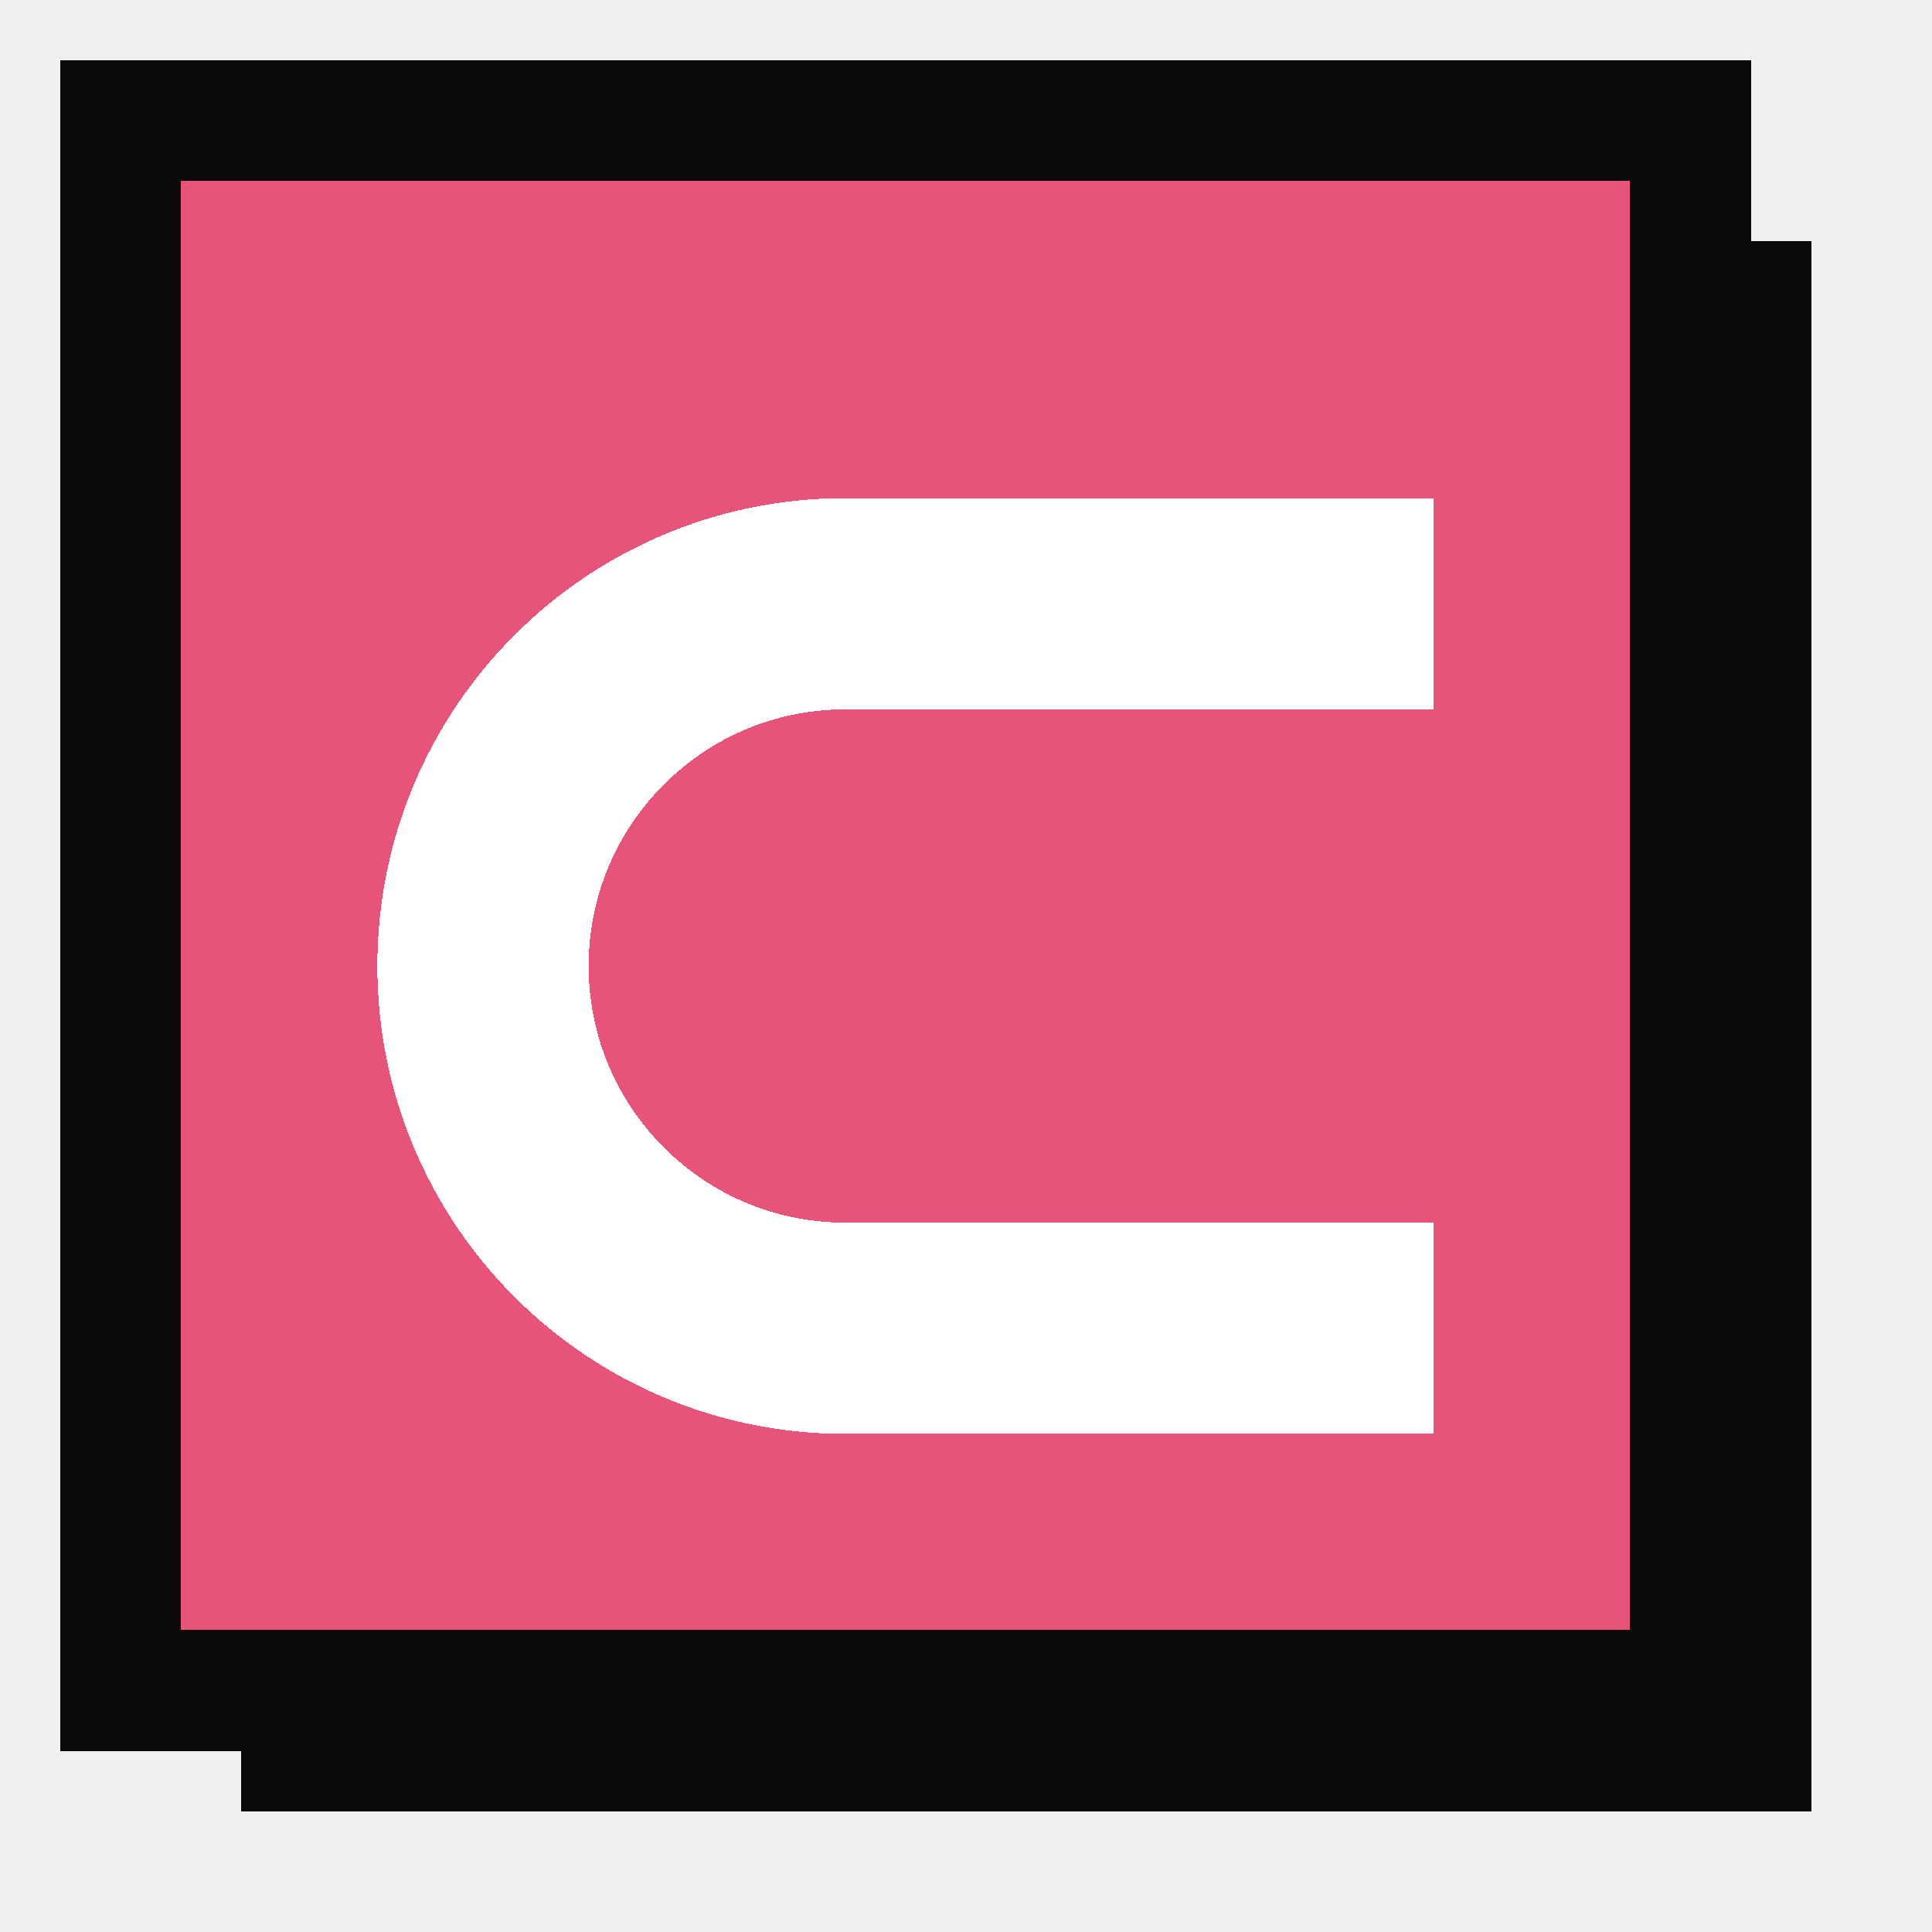
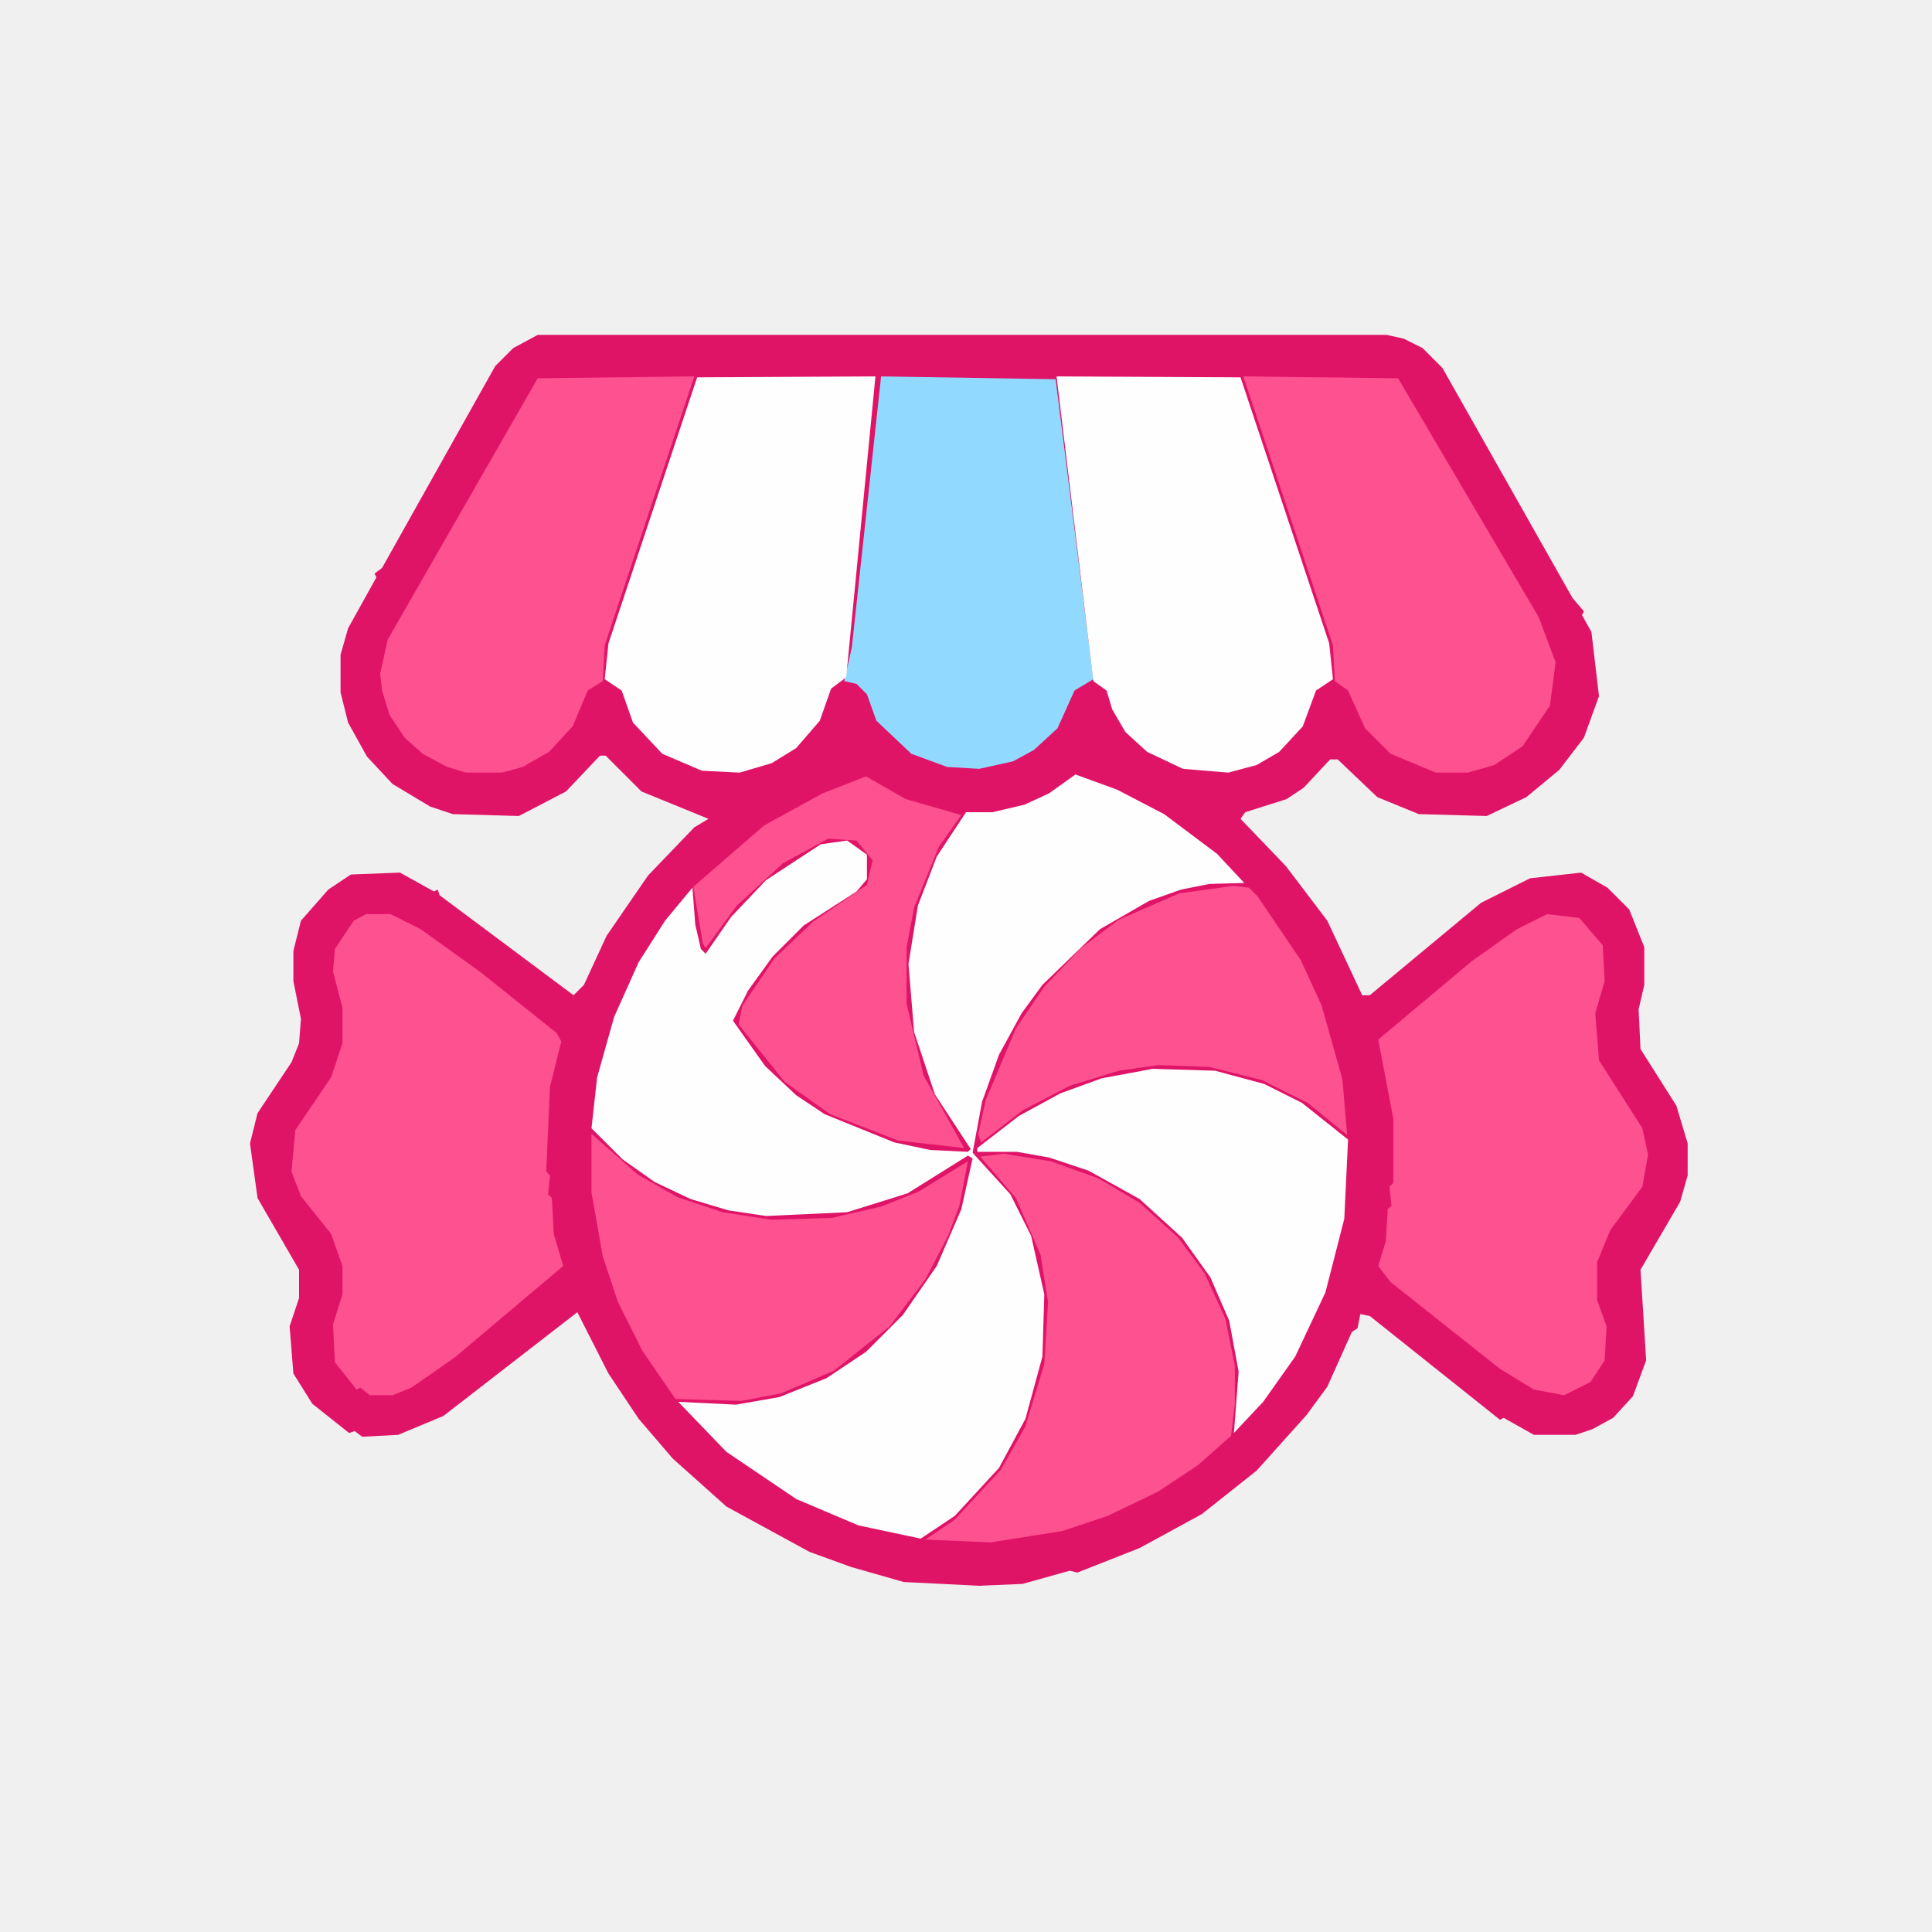
- <svg xmlns="http://www.w3.org/2000/svg" viewBox="0 0 32 32" shape-rendering="crispEdges">
-   <rect x="4" y="4" width="26" height="26" fill="#0a0a0a" />
-   <rect x="2" y="2" width="26" height="26" fill="#e8537a" stroke="#0a0a0a" stroke-width="2" />
-   <path d="M22 10H14a6 6 0 0 0 0 12h8" stroke="white" stroke-width="3.5" stroke-linecap="square" fill="none" />
+ <svg xmlns="http://www.w3.org/2000/svg" viewBox="0 0 1024 1024" width="1024" height="1024" shape-rendering="geometricPrecision">
+   <g fill="#e01467">
+     <path d="M 519.0 840.5 L 479.0 838.5 L 451.0 830.5 L 429.0 822.5 L 385.0 798.5 L 356.5 773.0 L 338.5 752.0 L 322.5 728.0 L 306.0 695.5 L 235.0 750.5 L 211.0 760.5 L 192.0 761.5 L 188.0 758.5 L 185.0 759.5 L 165.5 744.0 L 155.5 728.0 L 153.5 703.0 L 158.5 688.0 L 158.5 673.0 L 136.5 635.0 L 132.5 606.0 L 136.5 590.0 L 154.5 563.0 L 158.5 553.0 L 159.5 540.0 L 155.5 520.0 L 155.5 504.0 L 159.5 488.0 L 174.0 471.5 L 186.0 463.5 L 212.0 462.5 L 230.0 472.5 L 232.0 471.5 L 233.0 474.5 L 304.0 527.5 L 309.5 522.0 L 321.5 496.0 L 343.5 464.0 L 368.0 438.5 L 375.5 434.0 L 340.0 419.5 L 321.0 400.5 L 318.0 400.5 L 300.0 419.5 L 275.0 432.5 L 240.0 431.5 L 228.0 427.5 L 208.0 415.5 L 194.5 401.0 L 184.5 383.0 L 180.5 367.0 L 180.5 347.0 L 184.5 333.0 L 199.5 306.0 L 198.5 304.0 L 202.5 301.0 L 262.5 194.0 L 272.0 184.5 L 285.0 177.5 L 735.0 177.5 L 744.0 179.5 L 754.0 184.5 L 764.5 195.0 L 833.5 317.0 L 839.5 324.0 L 838.5 326.0 L 843.5 335.0 L 847.5 369.0 L 839.5 391.0 L 826.5 408.0 L 809.0 422.5 L 788.0 432.5 L 752.0 431.5 L 730.0 422.5 L 709.0 402.5 L 705.0 402.5 L 691.0 417.5 L 682.0 423.5 L 660.0 430.5 L 657.5 434.0 L 681.5 459.0 L 703.5 488.0 L 722.0 527.5 L 726.0 527.5 L 785.0 478.5 L 811.0 465.5 L 838.0 462.5 L 852.0 470.5 L 863.5 482.0 L 871.5 502.0 L 871.5 522.0 L 868.5 535.0 L 869.5 556.0 L 888.5 586.0 L 894.5 606.0 L 894.5 623.0 L 890.5 637.0 L 869.5 673.0 L 872.5 721.0 L 865.5 740.0 L 855.0 751.5 L 844.0 757.5 L 835.0 760.5 L 813.0 760.5 L 797.0 751.5 L 795.0 752.5 L 726.0 697.5 L 721.0 696.5 L 719.5 704.0 L 716.5 706.0 L 703.5 735.0 L 692.5 750.0 L 666.0 779.5 L 637.0 802.5 L 604.0 820.5 L 571.0 833.5 L 567.0 832.5 L 542.0 839.5 L 519.0 840.5 Z" />
+     <path d="M 525.5 817.0 L 563.0 811.5 L 601.0 797.5 L 635.0 776.5 L 654.0 761.5 L 670.5 744.0 L 692.5 711.0 L 709.5 667.0 L 712.5 654.0 L 711.5 648.0 L 715.5 640.0 L 715.5 605.0 L 712.5 602.0 L 714.5 599.0 L 712.5 578.0 L 702.5 538.0 L 680.5 494.0 L 660.5 466.0 L 621.0 432.5 L 591.0 416.5 L 572.0 409.5 L 547.0 423.5 L 530.0 428.5 L 510.0 430.5 L 485.0 425.5 L 459.0 411.5 L 418.0 429.5 L 389.0 449.5 L 363.5 472.0 L 337.5 509.0 L 325.5 535.0 L 312.5 581.0 L 314.5 588.0 L 311.5 590.0 L 314.5 599.0 L 312.5 610.0 L 313.5 632.0 L 316.5 653.0 L 325.5 685.0 L 340.5 716.0 L 360.5 747.0 L 388.0 773.5 L 423.0 796.5 L 460.0 811.5 L 483.0 816.5 L 489.0 814.5 L 504.0 817.5 L 525.5 817.0 Z" />
+     <path d="M 393.5 411.0 L 408.0 406.5 L 425.0 395.5 L 433.5 386.0 L 441.5 366.0 L 450.0 361.5 L 456.5 367.0 L 465.5 386.0 L 476.0 396.5 L 497.0 407.5 L 522.0 408.5 L 546.0 400.5 L 559.5 390.0 L 566.5 379.0 L 568.5 369.0 L 576.0 361.5 L 580.0 361.5 L 585.5 367.0 L 587.5 375.0 L 596.5 390.0 L 616.0 405.5 L 635.0 410.5 L 661.0 409.5 L 679.0 399.5 L 689.5 389.0 L 698.5 367.0 L 707.0 360.5 L 714.5 366.0 L 723.5 386.0 L 737.0 399.5 L 761.0 409.5 L 778.0 409.5 L 796.0 403.5 L 811.5 391.0 L 823.5 368.0 L 824.5 351.0 L 815.5 327.0 L 749.5 212.0 L 739.0 199.5 L 384.0 198.5 L 285.0 200.5 L 205.5 339.0 L 201.5 360.0 L 207.5 381.0 L 220.0 396.5 L 232.0 404.5 L 247.0 409.5 L 266.0 409.5 L 277.0 406.5 L 291.0 398.5 L 303.5 385.0 L 311.5 366.0 L 320.0 360.5 L 327.5 365.0 L 334.5 384.0 L 350.0 400.5 L 376.0 411.5 L 384.0 409.5 L 393.5 411.0 Z" />
+     <path d="M 208.5 739.0 L 235.0 725.5 L 298.5 673.0 L 290.5 620.0 L 291.5 585.0 L 297.5 550.0 L 231.0 496.5 L 210.0 485.5 L 200.0 483.5 L 186.0 487.5 L 181.5 492.0 L 177.5 502.0 L 176.5 516.0 L 180.5 534.0 L 179.5 558.0 L 173.5 572.0 L 163.5 584.0 L 156.5 598.0 L 153.5 615.0 L 156.5 628.0 L 163.5 642.0 L 175.5 656.0 L 180.5 670.0 L 180.5 687.0 L 176.5 698.0 L 175.5 718.0 L 182.5 731.0 L 189.0 736.5 L 196.0 739.5 L 208.5 739.0 Z" />
+     <path d="M 830.5 739.0 L 846.0 730.5 L 851.5 719.0 L 851.5 703.0 L 846.5 682.0 L 847.5 669.0 L 855.5 651.0 L 867.5 637.0 L 872.5 622.0 L 873.5 605.0 L 863.5 584.0 L 854.5 574.0 L 847.5 557.0 L 846.5 536.0 L 850.5 520.0 L 848.5 498.0 L 843.0 489.5 L 825.0 483.5 L 810.0 487.5 L 789.0 501.5 L 729.5 550.0 L 737.5 593.0 L 736.5 638.0 L 729.5 673.0 L 796.0 727.5 L 815.0 737.5 L 830.5 739.0 Z" />
+     <path d="M 761.0 595.5 L 754.0 595.5 L 746.5 589.0 L 746.5 581.0 L 751.0 575.5 L 811.0 554.5 L 818.0 556.5 L 822.5 562.0 L 822.5 569.0 L 817.0 575.5 L 761.0 595.5 Z" />
+     <path d="M 275.0 595.5 L 268.0 595.5 L 213.0 576.5 L 205.5 570.0 L 205.5 561.0 L 211.0 555.5 L 216.0 554.5 L 275.0 574.5 L 281.5 581.0 L 281.5 588.0 L 275.0 595.5 Z" />
+     <path d="M 815.0 664.5 L 807.0 664.5 L 756.0 647.5 L 749.5 643.0 L 747.5 633.0 L 754.0 625.5 L 760.0 625.5 L 815.0 643.5 L 822.5 651.0 L 821.5 660.0 L 815.0 664.5 Z" />
+     <path d="M 220.0 664.5 L 211.0 663.5 L 205.5 657.0 L 205.5 651.0 L 212.0 643.5 L 243.0 635.5 L 269.0 625.5 L 274.0 625.5 L 280.5 631.0 L 281.5 639.0 L 275.0 646.5 L 220.0 664.5 Z" />
+   </g>
+   <g fill="#fe5190">
+     <path d="M 208.0 739.5 L 196.0 739.5 L 191.0 735.5 L 189.0 736.5 L 177.5 722.0 L 176.5 702.0 L 181.5 686.0 L 181.5 671.0 L 175.5 654.0 L 159.5 634.0 L 154.5 621.0 L 156.5 599.0 L 175.5 571.0 L 181.5 553.0 L 181.5 534.0 L 176.5 515.0 L 177.5 503.0 L 187.5 488.0 L 194.0 484.5 L 207.0 484.5 L 223.0 492.5 L 255.0 515.5 L 295.0 547.5 L 297.5 552.0 L 291.5 576.0 L 289.5 621.0 L 291.5 623.0 L 290.5 633.0 L 292.5 635.0 L 293.5 654.0 L 298.5 671.0 L 241.0 719.5 L 218.0 735.5 L 208.0 739.5 Z" />
+     <path d="M 829.0 739.5 L 813.0 736.5 L 795.0 725.5 L 737.0 679.5 L 730.5 671.0 L 734.5 658.0 L 735.5 641.0 L 737.5 639.0 L 736.5 629.0 L 738.5 627.0 L 738.5 593.0 L 730.5 551.0 L 780.0 509.5 L 804.0 492.5 L 820.0 484.5 L 837.0 486.5 L 849.5 501.0 L 850.5 520.0 L 845.5 537.0 L 847.5 562.0 L 870.5 598.0 L 873.5 612.0 L 870.5 629.0 L 853.5 652.0 L 846.5 669.0 L 846.5 689.0 L 851.5 703.0 L 850.5 721.0 L 843.0 732.5 L 829.0 739.5 Z" />
+     <path d="M 266.0 409.5 L 247.0 409.5 L 237.0 406.5 L 224.0 399.5 L 214.5 391.0 L 206.5 379.0 L 202.5 366.0 L 201.5 357.0 L 205.5 339.0 L 285.0 200.5 L 368.0 199.5 L 320.5 342.0 L 319.5 361.0 L 311.5 366.0 L 303.5 385.0 L 291.0 398.5 L 277.0 406.5 L 266.0 409.5 Z" />
+     <path d="M 778.0 409.5 L 761.0 409.5 L 737.0 399.5 L 723.5 386.0 L 714.5 366.0 L 707.5 361.0 L 706.5 342.0 L 659.0 199.5 L 741.0 200.5 L 815.5 327.0 L 824.5 351.0 L 821.5 374.0 L 807.0 395.5 L 792.0 405.5 L 778.0 409.5 Z" />
+     <path d="M 525.0 817.5 L 490.5 816.0 L 506.0 805.5 L 530.5 779.0 L 543.5 756.0 L 553.5 723.0 L 555.5 690.0 L 551.5 665.0 L 538.5 635.0 L 519.5 613.0 L 532.0 611.5 L 557.0 615.5 L 582.0 624.5 L 604.0 637.5 L 624.5 656.0 L 638.5 675.0 L 649.5 699.0 L 654.5 724.0 L 654.5 744.0 L 652.5 761.0 L 635.0 776.5 L 614.0 790.5 L 587.0 803.5 L 563.0 811.5 L 525.0 817.5 Z" />
+     <path d="M 393.0 742.5 L 358.0 741.5 L 340.5 716.0 L 327.5 690.0 L 319.5 666.0 L 313.5 632.0 L 313.5 601.0 L 338.0 622.5 L 359.0 634.5 L 383.0 642.5 L 409.0 646.5 L 441.0 645.5 L 467.0 639.5 L 487.0 631.5 L 513.0 615.5 L 508.5 639.0 L 502.5 655.0 L 490.5 678.0 L 471.5 703.0 L 442.0 726.5 L 414.0 738.5 L 393.0 742.5 Z" />
+     <path d="M 520.0 605.5 L 518.5 601.0 L 522.5 583.0 L 538.5 545.0 L 553.5 523.0 L 573.0 502.5 L 593.0 487.5 L 625.0 473.5 L 654.0 469.5 L 662.0 470.5 L 666.5 475.0 L 689.5 509.0 L 700.5 533.0 L 711.5 572.0 L 714.0 601.5 L 693.0 584.5 L 669.0 572.5 L 641.0 565.5 L 614.0 564.5 L 593.0 567.5 L 567.0 575.5 L 542.0 588.5 L 520.0 605.5 Z" />
+     <path d="M 511.0 608.5 L 476.0 604.5 L 440.0 590.5 L 416.0 573.5 L 391.5 543.0 L 393.5 533.0 L 410.5 508.0 L 431.0 488.5 L 459.5 469.0 L 462.5 456.0 L 454.0 445.5 L 439.0 444.5 L 415.0 457.5 L 390.5 480.0 L 374.0 502.5 L 372.5 500.0 L 367.5 470.0 L 405.0 437.5 L 436.0 420.5 L 459.0 411.5 L 480.0 423.5 L 509.5 432.0 L 497.5 449.0 L 484.5 481.0 L 480.5 502.0 L 480.5 532.0 L 489.5 570.0 L 511.0 608.5 Z" />
+     <path d="M 760.5 596.0 L 816.0 577.5 L 822.5 572.0 L 822.5 560.0 L 817.0 554.5 L 811.0 553.5 L 751.0 574.5 L 745.5 580.0 L 746.5 591.0 L 753.0 596.5 L 760.5 596.0 Z" />
+     <path d="M 274.5 596.0 L 280.5 592.0 L 281.5 588.0 L 281.5 581.0 L 277.0 574.5 L 216.0 553.5 L 206.5 558.0 L 203.5 566.0 L 209.0 575.5 L 269.0 596.5 L 274.5 596.0 Z" />
+     <path d="M 219.5 665.0 L 276.0 647.5 L 282.5 638.0 L 280.5 629.0 L 270.0 624.5 L 210.0 643.5 L 205.5 648.0 L 206.5 661.0 L 209.0 663.5 L 219.5 665.0 Z" />
+     <path d="M 815.5 665.0 L 823.5 657.0 L 822.5 648.0 L 816.0 642.5 L 807.0 641.5 L 759.0 624.5 L 752.0 625.5 L 747.5 630.0 L 746.5 640.0 L 752.0 646.5 L 808.0 665.5 L 815.5 665.0 Z" />
+   </g>
+   <g fill="#91d9fe">
+     <path d="M 519.0 407.5 L 502.0 406.5 L 483.0 399.5 L 464.5 382.0 L 459.5 368.0 L 454.0 362.5 L 447.5 361.0 L 451.5 343.0 L 467.0 199.5 L 559.5 201.0 L 579.5 360.0 L 569.5 366.0 L 560.5 386.0 L 548.0 397.5 L 537.0 403.5 L 519.0 407.5 Z" />
+   </g>
+   <g fill="#fefefe">
+     <path d="M 488.0 815.5 L 455.0 808.5 L 422.0 794.5 L 385.0 769.5 L 359.5 743.0 L 390.0 744.5 L 413.0 740.5 L 438.0 730.5 L 459.0 716.5 L 478.5 697.0 L 496.5 671.0 L 509.5 641.0 L 515.5 614.0 L 513.0 612.5 L 481.0 632.5 L 449.0 642.5 L 406.0 644.5 L 386.0 641.5 L 366.0 635.5 L 347.0 626.5 L 330.0 614.5 L 313.5 598.0 L 316.5 571.0 L 325.5 539.0 L 338.5 510.0 L 352.5 488.0 L 367.0 470.5 L 368.5 490.0 L 371.5 503.0 L 374.0 505.5 L 387.5 486.0 L 406.0 466.5 L 435.0 447.5 L 449.0 445.5 L 459.5 453.0 L 459.5 466.0 L 454.0 472.5 L 426.0 490.5 L 409.5 507.0 L 396.5 525.0 L 388.5 541.0 L 405.5 565.0 L 422.0 580.5 L 437.0 590.5 L 474.0 605.5 L 493.0 609.5 L 513.0 610.5 L 514.5 609.0 L 495.5 580.0 L 484.5 547.0 L 481.5 511.0 L 486.5 480.0 L 496.5 454.0 L 512.0 430.5 L 526.0 430.5 L 543.0 426.5 L 556.0 420.5 L 570.0 410.5 L 592.0 418.5 L 617.0 431.5 L 645.0 452.5 L 659.5 468.0 L 641.0 468.5 L 626.0 471.5 L 609.0 477.5 L 583.0 492.5 L 552.5 522.0 L 541.5 537.0 L 529.5 559.0 L 520.5 584.0 L 515.5 611.0 L 535.5 633.0 L 546.5 655.0 L 553.5 686.0 L 552.5 719.0 L 543.5 752.0 L 529.5 778.0 L 506.0 803.5 L 488.0 815.5 Z" />
+     <path d="M 651.0 409.5 L 627.0 407.5 L 608.0 398.5 L 596.5 388.0 L 589.5 376.0 L 586.5 366.0 L 579.5 361.0 L 560.0 199.5 L 657.5 200.0 L 704.5 341.0 L 706.5 360.0 L 697.5 366.0 L 690.5 385.0 L 678.0 398.5 L 666.0 405.5 L 651.0 409.5 Z" />
+     <path d="M 392.0 409.5 L 372.0 408.5 L 351.0 399.5 L 335.5 383.0 L 329.5 366.0 L 320.5 360.0 L 322.5 341.0 L 369.5 200.0 L 464.0 199.5 L 448.5 359.0 L 440.5 365.0 L 434.5 382.0 L 422.0 396.5 L 409.0 404.5 L 392.0 409.5 Z" />
+     <path d="M 654.0 759.5 L 656.5 727.0 L 651.5 700.0 L 641.5 677.0 L 626.5 656.0 L 604.0 635.5 L 577.0 620.5 L 556.0 613.5 L 539.0 610.5 L 518.0 610.5 L 518.0 608.5 L 540.0 591.5 L 562.0 579.5 L 584.0 571.5 L 611.0 566.5 L 644.0 567.5 L 670.0 574.5 L 690.0 584.5 L 714.5 604.0 L 712.5 646.0 L 702.5 685.0 L 686.5 719.0 L 669.5 743.0 L 654.0 759.5 Z" />
+   </g>
</svg>
